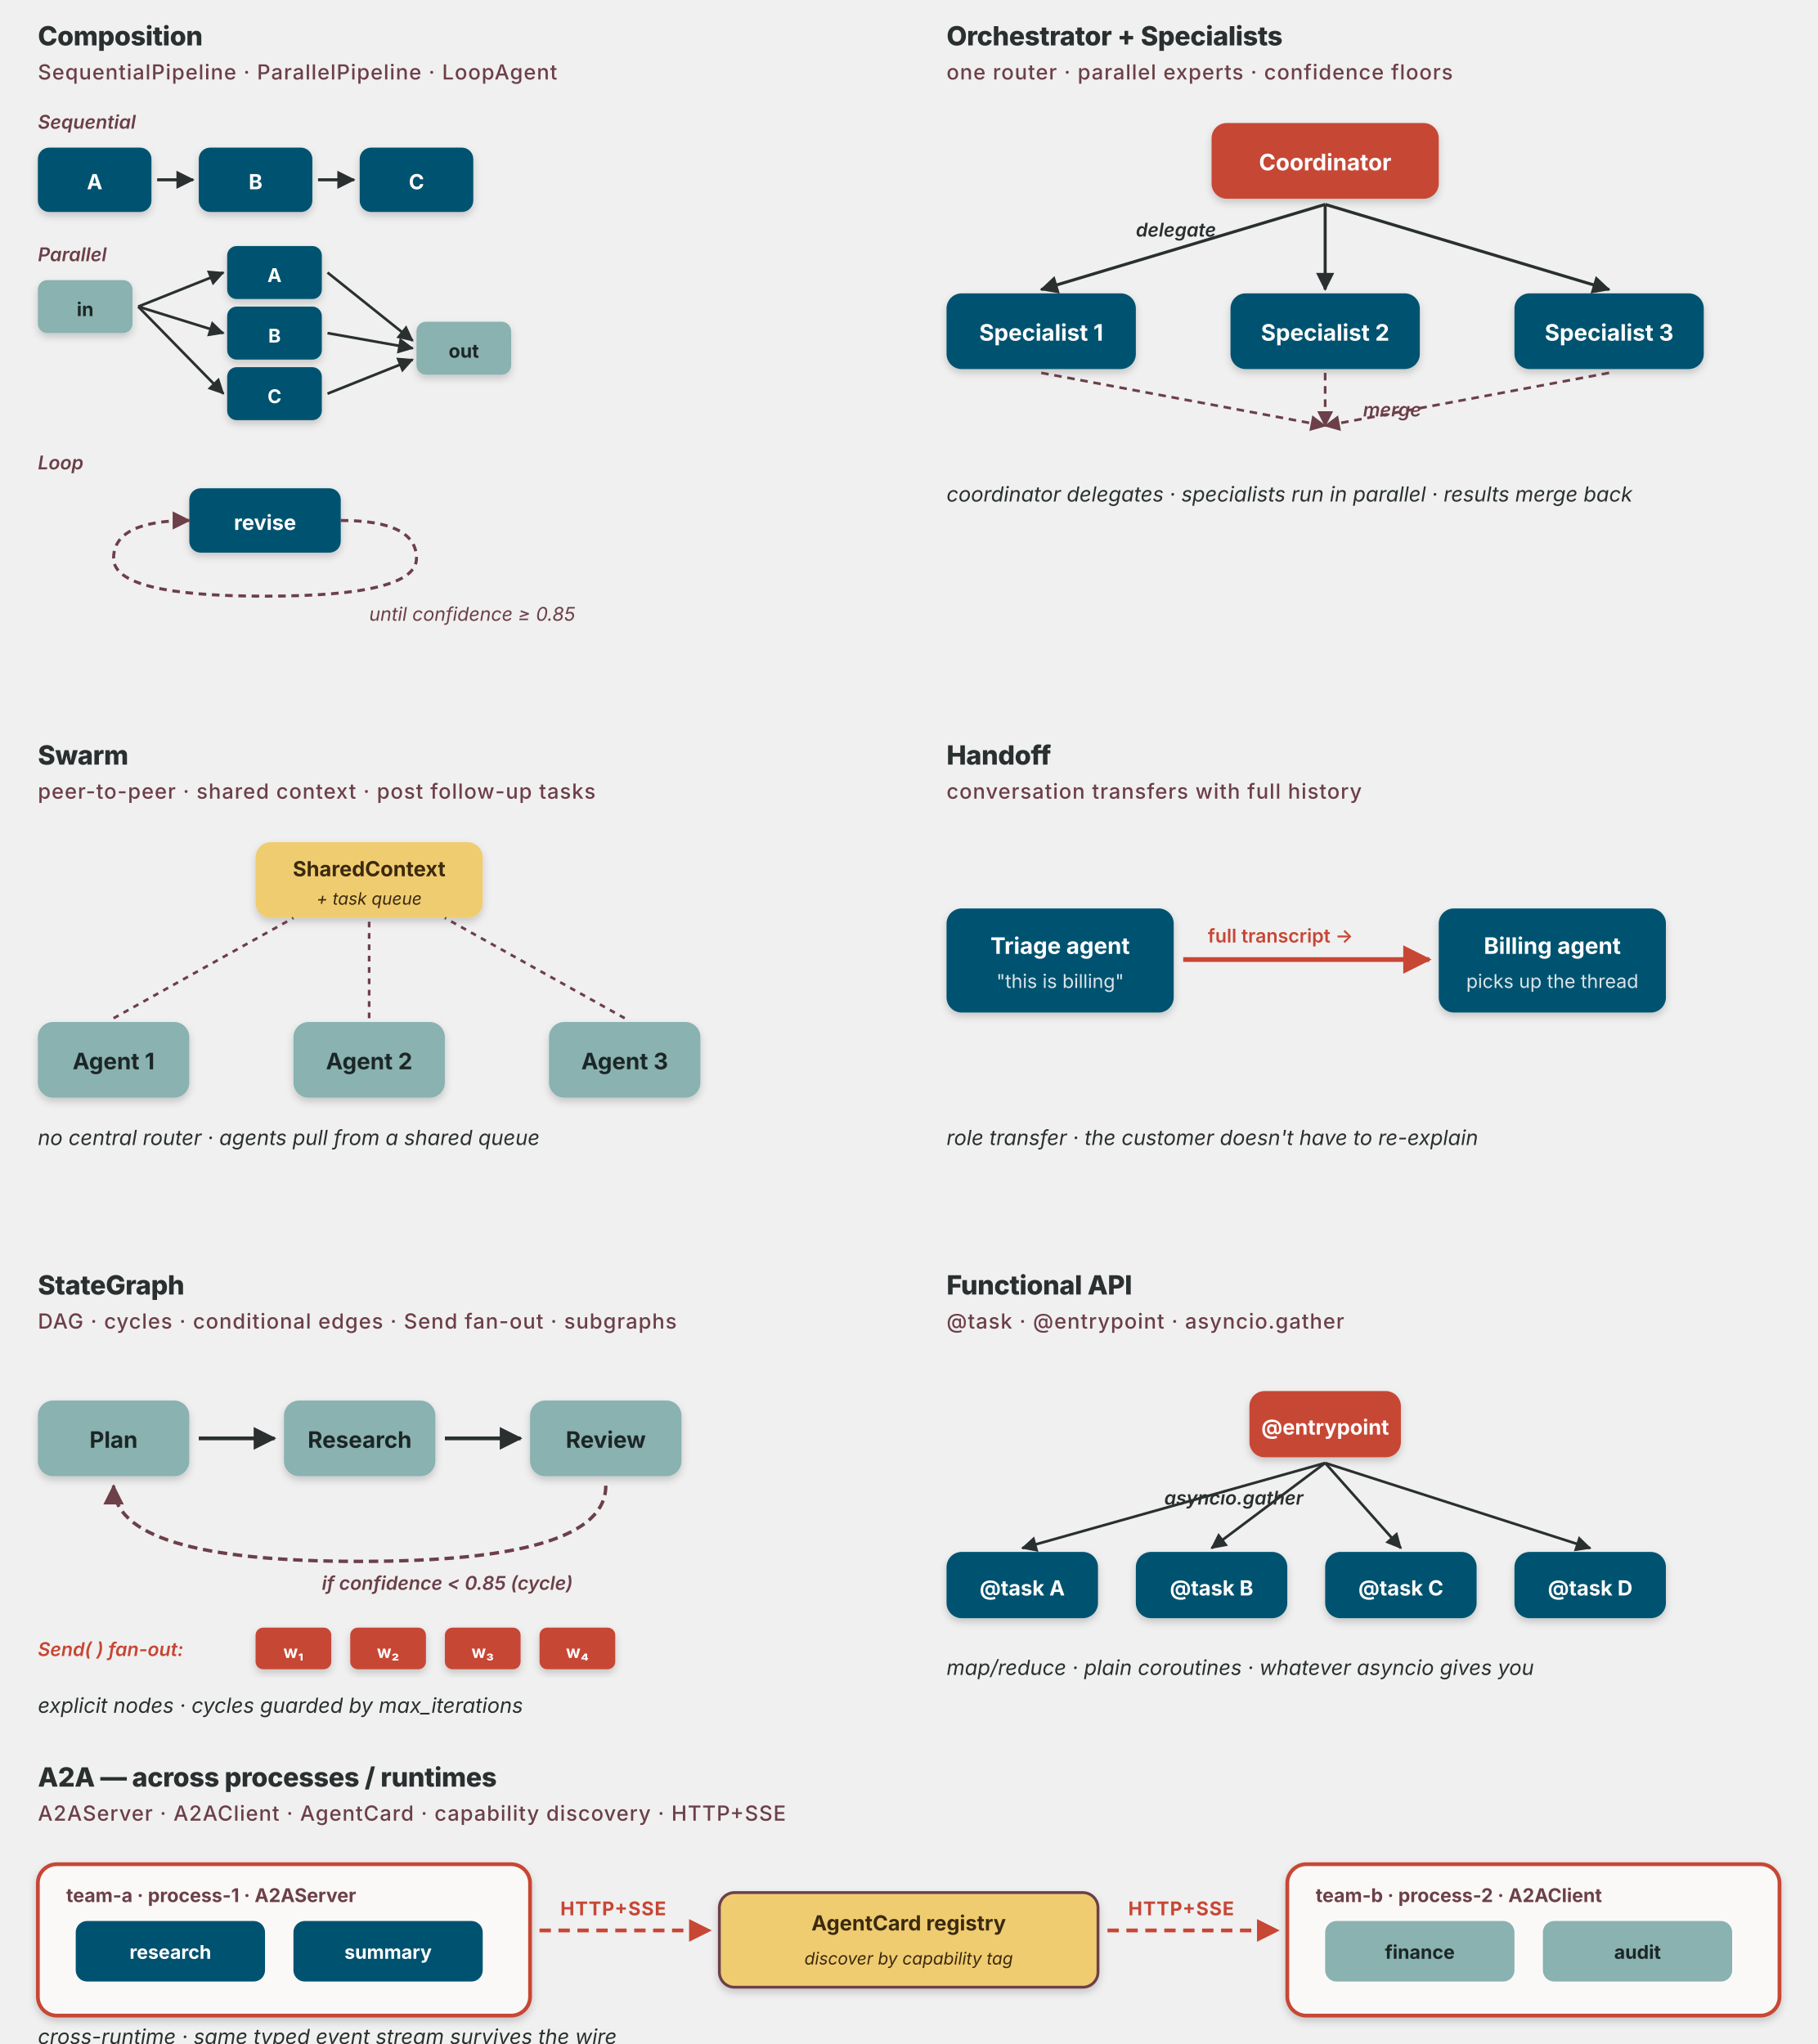
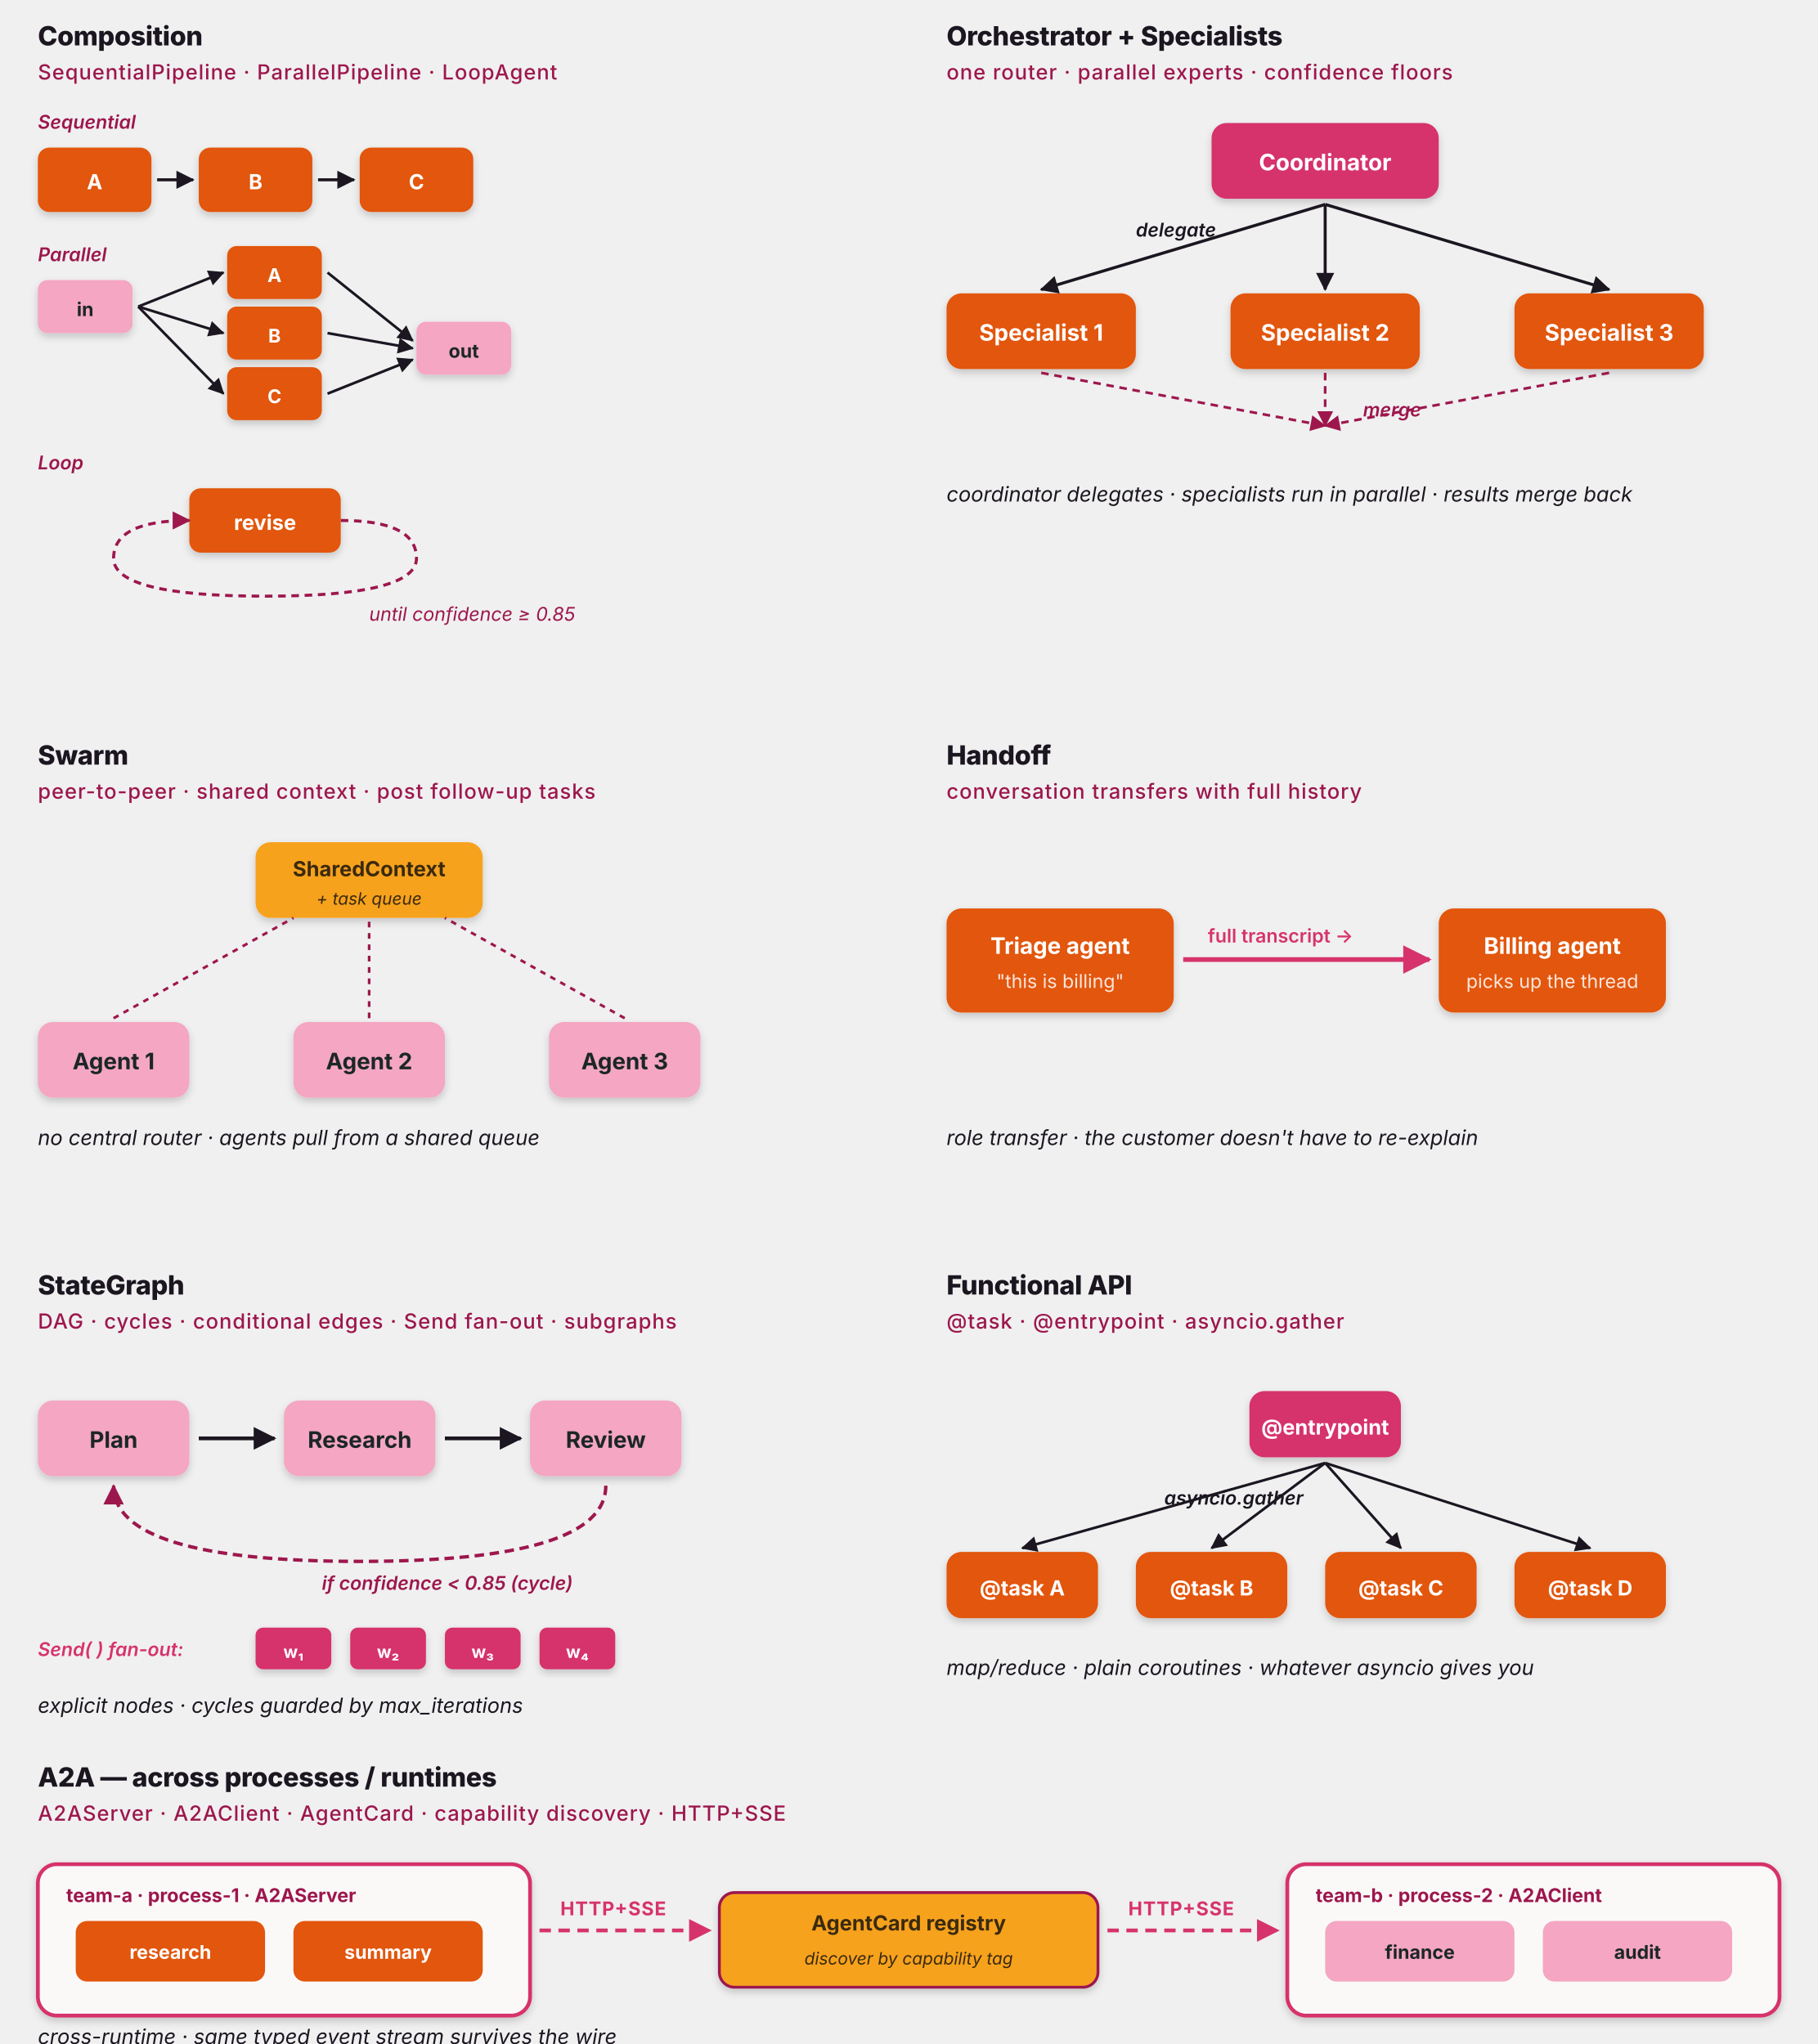
<svg xmlns="http://www.w3.org/2000/svg" viewBox="0 0 960 1080" font-family="-apple-system, BlinkMacSystemFont, 'Inter', sans-serif" shape-rendering="geometricPrecision">
  <defs>
    <filter id="shadow" x="-20%" y="-20%" width="140%" height="140%">
      <feGaussianBlur in="SourceAlpha" stdDeviation="2" />
      <feOffset dx="0" dy="2" result="off" />
      <feComponentTransfer>
        <feFuncA type="linear" slope="0.18" />
      </feComponentTransfer>
      <feMerge>
        <feMergeNode />
        <feMergeNode in="SourceGraphic" />
      </feMerge>
    </filter>
    <marker id="arr" viewBox="0 0 12 12" refX="11" refY="6" markerWidth="6" markerHeight="6" orient="auto-start-reverse">
-       <path d="M 0,0 L 12,6 L 0,12 z" fill="#2A2F2F" />
+       <path d="M 0,0 L 12,6 L 0,12 z" fill="#1B1620" />
    </marker>
    <marker id="arr-mauve" viewBox="0 0 12 12" refX="11" refY="6" markerWidth="6" markerHeight="6" orient="auto-start-reverse">
-       <path d="M 0,0 L 12,6 L 0,12 z" fill="#6C3F49" />
+       <path d="M 0,0 L 12,6 L 0,12 z" fill="#9D174D" />
    </marker>
    <marker id="arr-red" viewBox="0 0 12 12" refX="11" refY="6" markerWidth="6" markerHeight="6" orient="auto-start-reverse">
-       <path d="M 0,0 L 12,6 L 0,12 z" fill="#C74634" />
+       <path d="M 0,0 L 12,6 L 0,12 z" fill="#D6336C" />
    </marker>
  </defs>
  <g transform="translate(0, 0)">
-     <text x="20" y="24" font-size="14" font-weight="800" fill="#2A2F2F" letter-spacing="-0.01em">Composition</text>
-     <text x="20" y="42" font-size="11" font-weight="500" fill="#6C3F49" letter-spacing="0.04em">SequentialPipeline · ParallelPipeline · LoopAgent</text>
-     <text x="20" y="68" font-size="10" font-weight="600" fill="#6C3F49" font-style="italic">Sequential</text>
+     <text x="20" y="24" font-size="14" font-weight="800" fill="#1B1620" letter-spacing="-0.01em">Composition</text>
+     <text x="20" y="42" font-size="11" font-weight="500" fill="#9D174D" letter-spacing="0.04em">SequentialPipeline · ParallelPipeline · LoopAgent</text>
+     <text x="20" y="68" font-size="10" font-weight="600" fill="#9D174D" font-style="italic">Sequential</text>
    <g filter="url(#shadow)">
-       <rect x="20" y="78" width="60" height="34" rx="6" fill="#04536F" />
+       <rect x="20" y="78" width="60" height="34" rx="6" fill="#E2570E" />
      <text x="50" y="100" text-anchor="middle" font-size="11" font-weight="700" fill="#FFFFFF">A</text>
-       <rect x="105" y="78" width="60" height="34" rx="6" fill="#04536F" />
+       <rect x="105" y="78" width="60" height="34" rx="6" fill="#E2570E" />
      <text x="135" y="100" text-anchor="middle" font-size="11" font-weight="700" fill="#FFFFFF">B</text>
-       <rect x="190" y="78" width="60" height="34" rx="6" fill="#04536F" />
+       <rect x="190" y="78" width="60" height="34" rx="6" fill="#E2570E" />
      <text x="220" y="100" text-anchor="middle" font-size="11" font-weight="700" fill="#FFFFFF">C</text>
    </g>
-     <line x1="83" y1="95" x2="102" y2="95" stroke="#2A2F2F" stroke-width="1.6" marker-end="url(#arr)" />
-     <line x1="168" y1="95" x2="187" y2="95" stroke="#2A2F2F" stroke-width="1.6" marker-end="url(#arr)" />
-     <text x="20" y="138" font-size="10" font-weight="600" fill="#6C3F49" font-style="italic">Parallel</text>
+     <line x1="83" y1="95" x2="102" y2="95" stroke="#1B1620" stroke-width="1.6" marker-end="url(#arr)" />
+     <line x1="168" y1="95" x2="187" y2="95" stroke="#1B1620" stroke-width="1.6" marker-end="url(#arr)" />
+     <text x="20" y="138" font-size="10" font-weight="600" fill="#9D174D" font-style="italic">Parallel</text>
    <g filter="url(#shadow)">
-       <rect x="20" y="148" width="50" height="28" rx="5" fill="#89B2B0" />
+       <rect x="20" y="148" width="50" height="28" rx="5" fill="#F4A6C2" />
      <text x="45" y="167" text-anchor="middle" font-size="10" font-weight="700" fill="#1F2828">in</text>
-       <rect x="120" y="130" width="50" height="28" rx="5" fill="#04536F" />
+       <rect x="120" y="130" width="50" height="28" rx="5" fill="#E2570E" />
      <text x="145" y="149" text-anchor="middle" font-size="10" font-weight="700" fill="#FFFFFF">A</text>
-       <rect x="120" y="162" width="50" height="28" rx="5" fill="#04536F" />
+       <rect x="120" y="162" width="50" height="28" rx="5" fill="#E2570E" />
      <text x="145" y="181" text-anchor="middle" font-size="10" font-weight="700" fill="#FFFFFF">B</text>
-       <rect x="120" y="194" width="50" height="28" rx="5" fill="#04536F" />
+       <rect x="120" y="194" width="50" height="28" rx="5" fill="#E2570E" />
      <text x="145" y="213" text-anchor="middle" font-size="10" font-weight="700" fill="#FFFFFF">C</text>
-       <rect x="220" y="170" width="50" height="28" rx="5" fill="#89B2B0" />
+       <rect x="220" y="170" width="50" height="28" rx="5" fill="#F4A6C2" />
      <text x="245" y="189" text-anchor="middle" font-size="10" font-weight="700" fill="#1F2828">out</text>
    </g>
-     <line x1="73" y1="162" x2="118" y2="144" stroke="#2A2F2F" stroke-width="1.4" marker-end="url(#arr)" />
-     <line x1="73" y1="162" x2="118" y2="176" stroke="#2A2F2F" stroke-width="1.4" marker-end="url(#arr)" />
-     <line x1="73" y1="162" x2="118" y2="208" stroke="#2A2F2F" stroke-width="1.4" marker-end="url(#arr)" />
-     <line x1="173" y1="144" x2="218" y2="180" stroke="#2A2F2F" stroke-width="1.4" marker-end="url(#arr)" />
-     <line x1="173" y1="176" x2="218" y2="184" stroke="#2A2F2F" stroke-width="1.4" marker-end="url(#arr)" />
-     <line x1="173" y1="208" x2="218" y2="190" stroke="#2A2F2F" stroke-width="1.4" marker-end="url(#arr)" />
-     <text x="20" y="248" font-size="10" font-weight="600" fill="#6C3F49" font-style="italic">Loop</text>
+     <line x1="73" y1="162" x2="118" y2="144" stroke="#1B1620" stroke-width="1.4" marker-end="url(#arr)" />
+     <line x1="73" y1="162" x2="118" y2="176" stroke="#1B1620" stroke-width="1.4" marker-end="url(#arr)" />
+     <line x1="73" y1="162" x2="118" y2="208" stroke="#1B1620" stroke-width="1.4" marker-end="url(#arr)" />
+     <line x1="173" y1="144" x2="218" y2="180" stroke="#1B1620" stroke-width="1.4" marker-end="url(#arr)" />
+     <line x1="173" y1="176" x2="218" y2="184" stroke="#1B1620" stroke-width="1.4" marker-end="url(#arr)" />
+     <line x1="173" y1="208" x2="218" y2="190" stroke="#1B1620" stroke-width="1.4" marker-end="url(#arr)" />
+     <text x="20" y="248" font-size="10" font-weight="600" fill="#9D174D" font-style="italic">Loop</text>
    <g filter="url(#shadow)">
-       <rect x="100" y="258" width="80" height="34" rx="6" fill="#04536F" />
+       <rect x="100" y="258" width="80" height="34" rx="6" fill="#E2570E" />
      <text x="140" y="280" text-anchor="middle" font-size="11" font-weight="700" fill="#FFFFFF">revise</text>
    </g>
-     <path d="M 180 275 Q 220 275, 220 295 Q 220 315, 140 315 Q 60 315, 60 295 Q 60 275, 100 275" stroke="#6C3F49" stroke-width="1.6" fill="none" stroke-dasharray="4,3" marker-end="url(#arr-mauve)" />
-     <text x="195" y="328" font-size="10" font-style="italic" fill="#6C3F49">until confidence ≥ 0.85</text>
+     <path d="M 180 275 Q 220 275, 220 295 Q 220 315, 140 315 Q 60 315, 60 295 Q 60 275, 100 275" stroke="#9D174D" stroke-width="1.6" fill="none" stroke-dasharray="4,3" marker-end="url(#arr-mauve)" />
+     <text x="195" y="328" font-size="10" font-style="italic" fill="#9D174D">until confidence ≥ 0.85</text>
  </g>
  <g transform="translate(480, 0)">
-     <text x="20" y="24" font-size="14" font-weight="800" fill="#2A2F2F" letter-spacing="-0.01em">Orchestrator + Specialists</text>
-     <text x="20" y="42" font-size="11" font-weight="500" fill="#6C3F49" letter-spacing="0.04em">one router · parallel experts · confidence floors</text>
+     <text x="20" y="24" font-size="14" font-weight="800" fill="#1B1620" letter-spacing="-0.01em">Orchestrator + Specialists</text>
+     <text x="20" y="42" font-size="11" font-weight="500" fill="#9D174D" letter-spacing="0.04em">one router · parallel experts · confidence floors</text>
    <g filter="url(#shadow)">
-       <rect x="160" y="65" width="120" height="40" rx="8" fill="#C74634" />
+       <rect x="160" y="65" width="120" height="40" rx="8" fill="#D6336C" />
      <text x="220" y="90" text-anchor="middle" font-size="12" font-weight="700" fill="#FFFFFF">Coordinator</text>
-       <rect x="20" y="155" width="100" height="40" rx="8" fill="#04536F" />
+       <rect x="20" y="155" width="100" height="40" rx="8" fill="#E2570E" />
      <text x="70" y="180" text-anchor="middle" font-size="12" font-weight="700" fill="#FFFFFF">Specialist 1</text>
-       <rect x="170" y="155" width="100" height="40" rx="8" fill="#04536F" />
+       <rect x="170" y="155" width="100" height="40" rx="8" fill="#E2570E" />
      <text x="220" y="180" text-anchor="middle" font-size="12" font-weight="700" fill="#FFFFFF">Specialist 2</text>
-       <rect x="320" y="155" width="100" height="40" rx="8" fill="#04536F" />
+       <rect x="320" y="155" width="100" height="40" rx="8" fill="#E2570E" />
      <text x="370" y="180" text-anchor="middle" font-size="12" font-weight="700" fill="#FFFFFF">Specialist 3</text>
    </g>
-     <line x1="220" y1="108" x2="70" y2="153" stroke="#2A2F2F" stroke-width="1.6" marker-end="url(#arr)" />
-     <line x1="220" y1="108" x2="220" y2="153" stroke="#2A2F2F" stroke-width="1.6" marker-end="url(#arr)" />
-     <line x1="220" y1="108" x2="370" y2="153" stroke="#2A2F2F" stroke-width="1.6" marker-end="url(#arr)" />
-     <line x1="70" y1="197" x2="220" y2="225" stroke="#6C3F49" stroke-width="1.4" stroke-dasharray="4,3" marker-end="url(#arr-mauve)" />
-     <line x1="220" y1="197" x2="220" y2="225" stroke="#6C3F49" stroke-width="1.4" stroke-dasharray="4,3" marker-end="url(#arr-mauve)" />
-     <line x1="370" y1="197" x2="220" y2="225" stroke="#6C3F49" stroke-width="1.4" stroke-dasharray="4,3" marker-end="url(#arr-mauve)" />
-     <text x="120" y="125" font-size="10" font-weight="600" fill="#2A2F2F" font-style="italic">delegate</text>
-     <text x="240" y="220" font-size="10" font-weight="600" fill="#6C3F49" font-style="italic">merge</text>
-     <text x="20" y="265" font-size="11" fill="#2A2F2F" font-style="italic">coordinator delegates · specialists run in parallel · results merge back</text>
+     <line x1="220" y1="108" x2="70" y2="153" stroke="#1B1620" stroke-width="1.6" marker-end="url(#arr)" />
+     <line x1="220" y1="108" x2="220" y2="153" stroke="#1B1620" stroke-width="1.6" marker-end="url(#arr)" />
+     <line x1="220" y1="108" x2="370" y2="153" stroke="#1B1620" stroke-width="1.6" marker-end="url(#arr)" />
+     <line x1="70" y1="197" x2="220" y2="225" stroke="#9D174D" stroke-width="1.4" stroke-dasharray="4,3" marker-end="url(#arr-mauve)" />
+     <line x1="220" y1="197" x2="220" y2="225" stroke="#9D174D" stroke-width="1.4" stroke-dasharray="4,3" marker-end="url(#arr-mauve)" />
+     <line x1="370" y1="197" x2="220" y2="225" stroke="#9D174D" stroke-width="1.4" stroke-dasharray="4,3" marker-end="url(#arr-mauve)" />
+     <text x="120" y="125" font-size="10" font-weight="600" fill="#1B1620" font-style="italic">delegate</text>
+     <text x="240" y="220" font-size="10" font-weight="600" fill="#9D174D" font-style="italic">merge</text>
+     <text x="20" y="265" font-size="11" fill="#1B1620" font-style="italic">coordinator delegates · specialists run in parallel · results merge back</text>
  </g>
  <g transform="translate(0, 380)">
-     <text x="20" y="24" font-size="14" font-weight="800" fill="#2A2F2F" letter-spacing="-0.01em">Swarm</text>
-     <text x="20" y="42" font-size="11" font-weight="500" fill="#6C3F49" letter-spacing="0.04em">peer-to-peer · shared context · post follow-up tasks</text>
+     <text x="20" y="24" font-size="14" font-weight="800" fill="#1B1620" letter-spacing="-0.01em">Swarm</text>
+     <text x="20" y="42" font-size="11" font-weight="500" fill="#9D174D" letter-spacing="0.04em">peer-to-peer · shared context · post follow-up tasks</text>
    <g filter="url(#shadow)">
-       <rect x="135" y="65" width="120" height="40" rx="8" fill="#F0CC71" />
+       <rect x="135" y="65" width="120" height="40" rx="8" fill="#F7A21E" />
      <text x="195" y="83" text-anchor="middle" font-size="11" font-weight="700" fill="#3A2A0F">SharedContext</text>
      <text x="195" y="98" text-anchor="middle" font-size="9" font-style="italic" fill="#3A2A0F">+ task queue</text>
-       <rect x="20" y="160" width="80" height="40" rx="8" fill="#89B2B0" />
+       <rect x="20" y="160" width="80" height="40" rx="8" fill="#F4A6C2" />
      <text x="60" y="185" text-anchor="middle" font-size="12" font-weight="700" fill="#1F2828">Agent 1</text>
-       <rect x="155" y="160" width="80" height="40" rx="8" fill="#89B2B0" />
+       <rect x="155" y="160" width="80" height="40" rx="8" fill="#F4A6C2" />
      <text x="195" y="185" text-anchor="middle" font-size="12" font-weight="700" fill="#1F2828">Agent 2</text>
-       <rect x="290" y="160" width="80" height="40" rx="8" fill="#89B2B0" />
+       <rect x="290" y="160" width="80" height="40" rx="8" fill="#F4A6C2" />
      <text x="330" y="185" text-anchor="middle" font-size="12" font-weight="700" fill="#1F2828">Agent 3</text>
    </g>
-     <line x1="60" y1="158" x2="155" y2="105" stroke="#6C3F49" stroke-width="1.4" stroke-dasharray="3,3" />
-     <line x1="195" y1="158" x2="195" y2="105" stroke="#6C3F49" stroke-width="1.4" stroke-dasharray="3,3" />
-     <line x1="330" y1="158" x2="235" y2="105" stroke="#6C3F49" stroke-width="1.4" stroke-dasharray="3,3" />
-     <text x="20" y="225" font-size="11" fill="#2A2F2F" font-style="italic">no central router · agents pull from a shared queue</text>
+     <line x1="60" y1="158" x2="155" y2="105" stroke="#9D174D" stroke-width="1.4" stroke-dasharray="3,3" />
+     <line x1="195" y1="158" x2="195" y2="105" stroke="#9D174D" stroke-width="1.4" stroke-dasharray="3,3" />
+     <line x1="330" y1="158" x2="235" y2="105" stroke="#9D174D" stroke-width="1.4" stroke-dasharray="3,3" />
+     <text x="20" y="225" font-size="11" fill="#1B1620" font-style="italic">no central router · agents pull from a shared queue</text>
  </g>
  <g transform="translate(480, 380)">
-     <text x="20" y="24" font-size="14" font-weight="800" fill="#2A2F2F" letter-spacing="-0.01em">Handoff</text>
-     <text x="20" y="42" font-size="11" font-weight="500" fill="#6C3F49" letter-spacing="0.04em">conversation transfers with full history</text>
+     <text x="20" y="24" font-size="14" font-weight="800" fill="#1B1620" letter-spacing="-0.01em">Handoff</text>
+     <text x="20" y="42" font-size="11" font-weight="500" fill="#9D174D" letter-spacing="0.04em">conversation transfers with full history</text>
    <g filter="url(#shadow)">
-       <rect x="20" y="100" width="120" height="55" rx="8" fill="#04536F" />
+       <rect x="20" y="100" width="120" height="55" rx="8" fill="#E2570E" />
      <text x="80" y="124" text-anchor="middle" font-size="12" font-weight="700" fill="#FFFFFF">Triage agent</text>
      <text x="80" y="142" text-anchor="middle" font-size="10" fill="#FFFFFF" opacity="0.85">"this is billing"</text>
-       <rect x="280" y="100" width="120" height="55" rx="8" fill="#04536F" />
+       <rect x="280" y="100" width="120" height="55" rx="8" fill="#E2570E" />
      <text x="340" y="124" text-anchor="middle" font-size="12" font-weight="700" fill="#FFFFFF">Billing agent</text>
      <text x="340" y="142" text-anchor="middle" font-size="10" fill="#FFFFFF" opacity="0.85">picks up the thread</text>
    </g>
-     <path d="M 145 127 L 275 127" stroke="#C74634" stroke-width="2.5" marker-end="url(#arr-red)" />
-     <text x="158" y="118" font-size="10" font-weight="600" fill="#C74634">full transcript →</text>
-     <text x="20" y="225" font-size="11" fill="#2A2F2F" font-style="italic">role transfer · the customer doesn't have to re-explain</text>
+     <path d="M 145 127 L 275 127" stroke="#D6336C" stroke-width="2.5" marker-end="url(#arr-red)" />
+     <text x="158" y="118" font-size="10" font-weight="600" fill="#D6336C">full transcript →</text>
+     <text x="20" y="225" font-size="11" fill="#1B1620" font-style="italic">role transfer · the customer doesn't have to re-explain</text>
  </g>
  <g transform="translate(0, 660)">
-     <text x="20" y="24" font-size="14" font-weight="800" fill="#2A2F2F" letter-spacing="-0.01em">StateGraph</text>
-     <text x="20" y="42" font-size="11" font-weight="500" fill="#6C3F49" letter-spacing="0.04em">DAG · cycles · conditional edges · Send fan-out · subgraphs</text>
+     <text x="20" y="24" font-size="14" font-weight="800" fill="#1B1620" letter-spacing="-0.01em">StateGraph</text>
+     <text x="20" y="42" font-size="11" font-weight="500" fill="#9D174D" letter-spacing="0.04em">DAG · cycles · conditional edges · Send fan-out · subgraphs</text>
    <g filter="url(#shadow)">
-       <rect x="20" y="80" width="80" height="40" rx="8" fill="#89B2B0" />
+       <rect x="20" y="80" width="80" height="40" rx="8" fill="#F4A6C2" />
      <text x="60" y="105" text-anchor="middle" font-size="12" font-weight="700" fill="#1F2828">Plan</text>
-       <rect x="150" y="80" width="80" height="40" rx="8" fill="#89B2B0" />
+       <rect x="150" y="80" width="80" height="40" rx="8" fill="#F4A6C2" />
      <text x="190" y="105" text-anchor="middle" font-size="12" font-weight="700" fill="#1F2828">Research</text>
-       <rect x="280" y="80" width="80" height="40" rx="8" fill="#89B2B0" />
+       <rect x="280" y="80" width="80" height="40" rx="8" fill="#F4A6C2" />
      <text x="320" y="105" text-anchor="middle" font-size="12" font-weight="700" fill="#1F2828">Review</text>
    </g>
-     <line x1="105" y1="100" x2="145" y2="100" stroke="#2A2F2F" stroke-width="2" marker-end="url(#arr)" />
-     <line x1="235" y1="100" x2="275" y2="100" stroke="#2A2F2F" stroke-width="2" marker-end="url(#arr)" />
-     <path d="M 320 125 Q 320 165, 190 165 Q 60 165, 60 125" stroke="#6C3F49" stroke-width="1.8" fill="none" stroke-dasharray="5,3" marker-end="url(#arr-mauve)" />
-     <text x="170" y="180" font-size="10" font-weight="600" fill="#6C3F49" font-style="italic">if confidence &lt; 0.85 (cycle)</text>
-     <text x="20" y="215" font-size="10" font-weight="600" fill="#C74634" font-style="italic">Send( ) fan-out:</text>
+     <line x1="105" y1="100" x2="145" y2="100" stroke="#1B1620" stroke-width="2" marker-end="url(#arr)" />
+     <line x1="235" y1="100" x2="275" y2="100" stroke="#1B1620" stroke-width="2" marker-end="url(#arr)" />
+     <path d="M 320 125 Q 320 165, 190 165 Q 60 165, 60 125" stroke="#9D174D" stroke-width="1.8" fill="none" stroke-dasharray="5,3" marker-end="url(#arr-mauve)" />
+     <text x="170" y="180" font-size="10" font-weight="600" fill="#9D174D" font-style="italic">if confidence &lt; 0.85 (cycle)</text>
+     <text x="20" y="215" font-size="10" font-weight="600" fill="#D6336C" font-style="italic">Send( ) fan-out:</text>
    <g filter="url(#shadow)">
-       <rect x="135" y="200" width="40" height="22" rx="4" fill="#C74634" />
+       <rect x="135" y="200" width="40" height="22" rx="4" fill="#D6336C" />
      <text x="155" y="216" text-anchor="middle" font-size="9" font-weight="700" fill="#FFFFFF">w₁</text>
-       <rect x="185" y="200" width="40" height="22" rx="4" fill="#C74634" />
+       <rect x="185" y="200" width="40" height="22" rx="4" fill="#D6336C" />
      <text x="205" y="216" text-anchor="middle" font-size="9" font-weight="700" fill="#FFFFFF">w₂</text>
-       <rect x="235" y="200" width="40" height="22" rx="4" fill="#C74634" />
+       <rect x="235" y="200" width="40" height="22" rx="4" fill="#D6336C" />
      <text x="255" y="216" text-anchor="middle" font-size="9" font-weight="700" fill="#FFFFFF">w₃</text>
-       <rect x="285" y="200" width="40" height="22" rx="4" fill="#C74634" />
+       <rect x="285" y="200" width="40" height="22" rx="4" fill="#D6336C" />
      <text x="305" y="216" text-anchor="middle" font-size="9" font-weight="700" fill="#FFFFFF">w₄</text>
    </g>
-     <text x="20" y="245" font-size="11" fill="#2A2F2F" font-style="italic">explicit nodes · cycles guarded by max_iterations</text>
+     <text x="20" y="245" font-size="11" fill="#1B1620" font-style="italic">explicit nodes · cycles guarded by max_iterations</text>
  </g>
  <g transform="translate(480, 660)">
-     <text x="20" y="24" font-size="14" font-weight="800" fill="#2A2F2F" letter-spacing="-0.01em">Functional API</text>
-     <text x="20" y="42" font-size="11" font-weight="500" fill="#6C3F49" letter-spacing="0.04em">@task · @entrypoint · asyncio.gather</text>
+     <text x="20" y="24" font-size="14" font-weight="800" fill="#1B1620" letter-spacing="-0.01em">Functional API</text>
+     <text x="20" y="42" font-size="11" font-weight="500" fill="#9D174D" letter-spacing="0.04em">@task · @entrypoint · asyncio.gather</text>
    <g filter="url(#shadow)">
-       <rect x="180" y="75" width="80" height="35" rx="8" fill="#C74634" />
+       <rect x="180" y="75" width="80" height="35" rx="8" fill="#D6336C" />
      <text x="220" y="98" text-anchor="middle" font-size="11" font-weight="700" fill="#FFFFFF">@entrypoint</text>
-       <rect x="20" y="160" width="80" height="35" rx="8" fill="#04536F" />
+       <rect x="20" y="160" width="80" height="35" rx="8" fill="#E2570E" />
      <text x="60" y="183" text-anchor="middle" font-size="11" font-weight="700" fill="#FFFFFF">@task A</text>
-       <rect x="120" y="160" width="80" height="35" rx="8" fill="#04536F" />
+       <rect x="120" y="160" width="80" height="35" rx="8" fill="#E2570E" />
      <text x="160" y="183" text-anchor="middle" font-size="11" font-weight="700" fill="#FFFFFF">@task B</text>
-       <rect x="220" y="160" width="80" height="35" rx="8" fill="#04536F" />
+       <rect x="220" y="160" width="80" height="35" rx="8" fill="#E2570E" />
      <text x="260" y="183" text-anchor="middle" font-size="11" font-weight="700" fill="#FFFFFF">@task C</text>
-       <rect x="320" y="160" width="80" height="35" rx="8" fill="#04536F" />
+       <rect x="320" y="160" width="80" height="35" rx="8" fill="#E2570E" />
      <text x="360" y="183" text-anchor="middle" font-size="11" font-weight="700" fill="#FFFFFF">@task D</text>
    </g>
-     <line x1="220" y1="113" x2="60" y2="158" stroke="#2A2F2F" stroke-width="1.4" marker-end="url(#arr)" />
-     <line x1="220" y1="113" x2="160" y2="158" stroke="#2A2F2F" stroke-width="1.4" marker-end="url(#arr)" />
-     <line x1="220" y1="113" x2="260" y2="158" stroke="#2A2F2F" stroke-width="1.4" marker-end="url(#arr)" />
-     <line x1="220" y1="113" x2="360" y2="158" stroke="#2A2F2F" stroke-width="1.4" marker-end="url(#arr)" />
-     <text x="135" y="135" font-size="10" font-weight="600" fill="#2A2F2F" font-style="italic">asyncio.gather</text>
-     <text x="20" y="225" font-size="11" fill="#2A2F2F" font-style="italic">map/reduce · plain coroutines · whatever asyncio gives you</text>
+     <line x1="220" y1="113" x2="60" y2="158" stroke="#1B1620" stroke-width="1.4" marker-end="url(#arr)" />
+     <line x1="220" y1="113" x2="160" y2="158" stroke="#1B1620" stroke-width="1.4" marker-end="url(#arr)" />
+     <line x1="220" y1="113" x2="260" y2="158" stroke="#1B1620" stroke-width="1.4" marker-end="url(#arr)" />
+     <line x1="220" y1="113" x2="360" y2="158" stroke="#1B1620" stroke-width="1.4" marker-end="url(#arr)" />
+     <text x="135" y="135" font-size="10" font-weight="600" fill="#1B1620" font-style="italic">asyncio.gather</text>
+     <text x="20" y="225" font-size="11" fill="#1B1620" font-style="italic">map/reduce · plain coroutines · whatever asyncio gives you</text>
  </g>
  <g transform="translate(0, 920)">
-     <text x="20" y="24" font-size="14" font-weight="800" fill="#2A2F2F" letter-spacing="-0.01em">A2A — across processes / runtimes</text>
-     <text x="20" y="42" font-size="11" font-weight="500" fill="#6C3F49" letter-spacing="0.04em">A2AServer · A2AClient · AgentCard · capability discovery · HTTP+SSE</text>
+     <text x="20" y="24" font-size="14" font-weight="800" fill="#1B1620" letter-spacing="-0.01em">A2A — across processes / runtimes</text>
+     <text x="20" y="42" font-size="11" font-weight="500" fill="#9D174D" letter-spacing="0.04em">A2AServer · A2AClient · AgentCard · capability discovery · HTTP+SSE</text>
    <g filter="url(#shadow)">
-       <rect x="20" y="65" width="260" height="80" rx="10" fill="#FBF9F8" stroke="#C74634" stroke-width="2" />
-       <text x="35" y="85" font-size="10" font-weight="700" fill="#6C3F49">team-a · process-1 · A2AServer</text>
-       <rect x="40" y="95" width="100" height="32" rx="6" fill="#04536F" />
+       <rect x="20" y="65" width="260" height="80" rx="10" fill="#FBF9F8" stroke="#D6336C" stroke-width="2" />
+       <text x="35" y="85" font-size="10" font-weight="700" fill="#9D174D">team-a · process-1 · A2AServer</text>
+       <rect x="40" y="95" width="100" height="32" rx="6" fill="#E2570E" />
      <text x="90" y="115" text-anchor="middle" font-size="10" font-weight="700" fill="#FFFFFF">research</text>
-       <rect x="155" y="95" width="100" height="32" rx="6" fill="#04536F" />
+       <rect x="155" y="95" width="100" height="32" rx="6" fill="#E2570E" />
      <text x="205" y="115" text-anchor="middle" font-size="10" font-weight="700" fill="#FFFFFF">summary</text>
-       <rect x="380" y="80" width="200" height="50" rx="8" fill="#F0CC71" stroke="#6C3F49" stroke-width="1.5" />
+       <rect x="380" y="80" width="200" height="50" rx="8" fill="#F7A21E" stroke="#9D174D" stroke-width="1.5" />
      <text x="480" y="100" text-anchor="middle" font-size="11" font-weight="700" fill="#3A2A0F">AgentCard registry</text>
      <text x="480" y="118" text-anchor="middle" font-size="9" font-style="italic" fill="#3A2A0F">discover by capability tag</text>
-       <rect x="680" y="65" width="260" height="80" rx="10" fill="#FBF9F8" stroke="#C74634" stroke-width="2" />
-       <text x="695" y="85" font-size="10" font-weight="700" fill="#6C3F49">team-b · process-2 · A2AClient</text>
-       <rect x="700" y="95" width="100" height="32" rx="6" fill="#89B2B0" />
+       <rect x="680" y="65" width="260" height="80" rx="10" fill="#FBF9F8" stroke="#D6336C" stroke-width="2" />
+       <text x="695" y="85" font-size="10" font-weight="700" fill="#9D174D">team-b · process-2 · A2AClient</text>
+       <rect x="700" y="95" width="100" height="32" rx="6" fill="#F4A6C2" />
      <text x="750" y="115" text-anchor="middle" font-size="10" font-weight="700" fill="#1F2828">finance</text>
-       <rect x="815" y="95" width="100" height="32" rx="6" fill="#89B2B0" />
+       <rect x="815" y="95" width="100" height="32" rx="6" fill="#F4A6C2" />
      <text x="865" y="115" text-anchor="middle" font-size="10" font-weight="700" fill="#1F2828">audit</text>
    </g>
-     <path d="M 285 100 L 375 100" stroke="#C74634" stroke-width="2" fill="none" stroke-dasharray="6,4" marker-end="url(#arr-red)" />
-     <path d="M 585 100 L 675 100" stroke="#C74634" stroke-width="2" fill="none" stroke-dasharray="6,4" marker-end="url(#arr-red)" />
-     <text x="296" y="92" font-size="10" font-weight="700" fill="#C74634" letter-spacing="0.04em">HTTP+SSE</text>
-     <text x="596" y="92" font-size="10" font-weight="700" fill="#C74634" letter-spacing="0.04em">HTTP+SSE</text>
-     <text x="20" y="160" font-size="11" fill="#2A2F2F" font-style="italic">cross-runtime · same typed event stream survives the wire</text>
+     <path d="M 285 100 L 375 100" stroke="#D6336C" stroke-width="2" fill="none" stroke-dasharray="6,4" marker-end="url(#arr-red)" />
+     <path d="M 585 100 L 675 100" stroke="#D6336C" stroke-width="2" fill="none" stroke-dasharray="6,4" marker-end="url(#arr-red)" />
+     <text x="296" y="92" font-size="10" font-weight="700" fill="#D6336C" letter-spacing="0.04em">HTTP+SSE</text>
+     <text x="596" y="92" font-size="10" font-weight="700" fill="#D6336C" letter-spacing="0.04em">HTTP+SSE</text>
+     <text x="20" y="160" font-size="11" fill="#1B1620" font-style="italic">cross-runtime · same typed event stream survives the wire</text>
  </g>
</svg>
